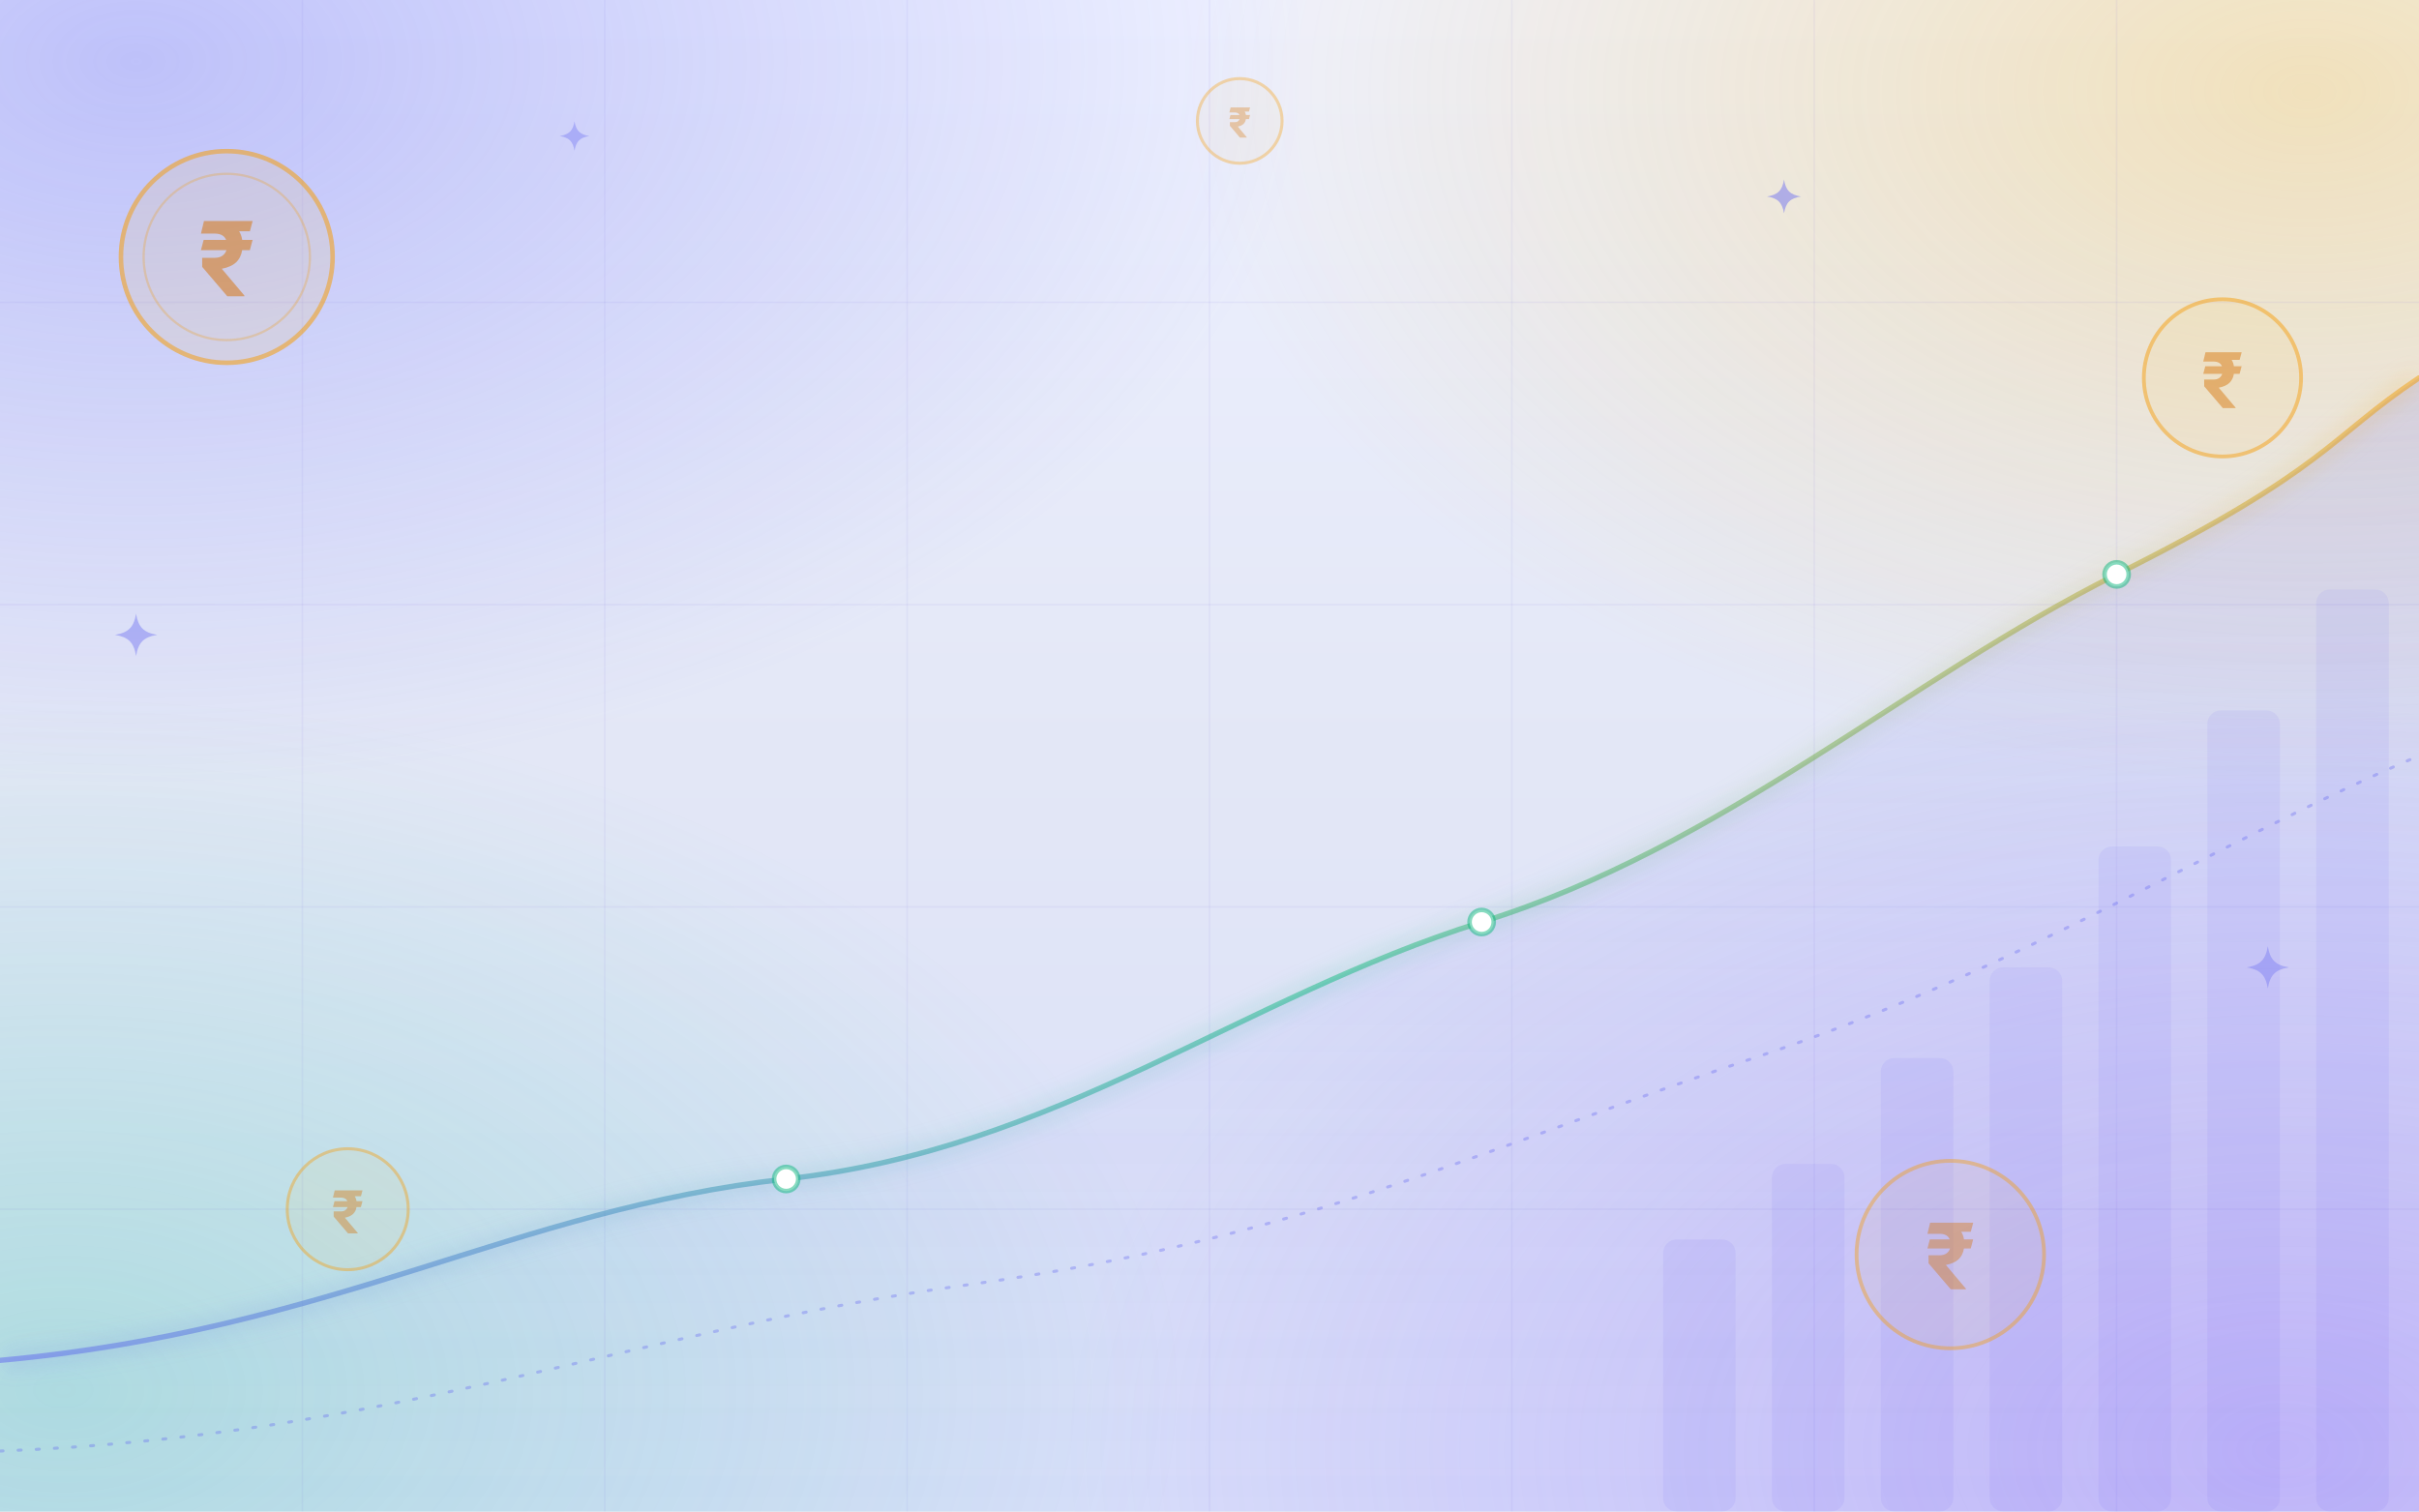
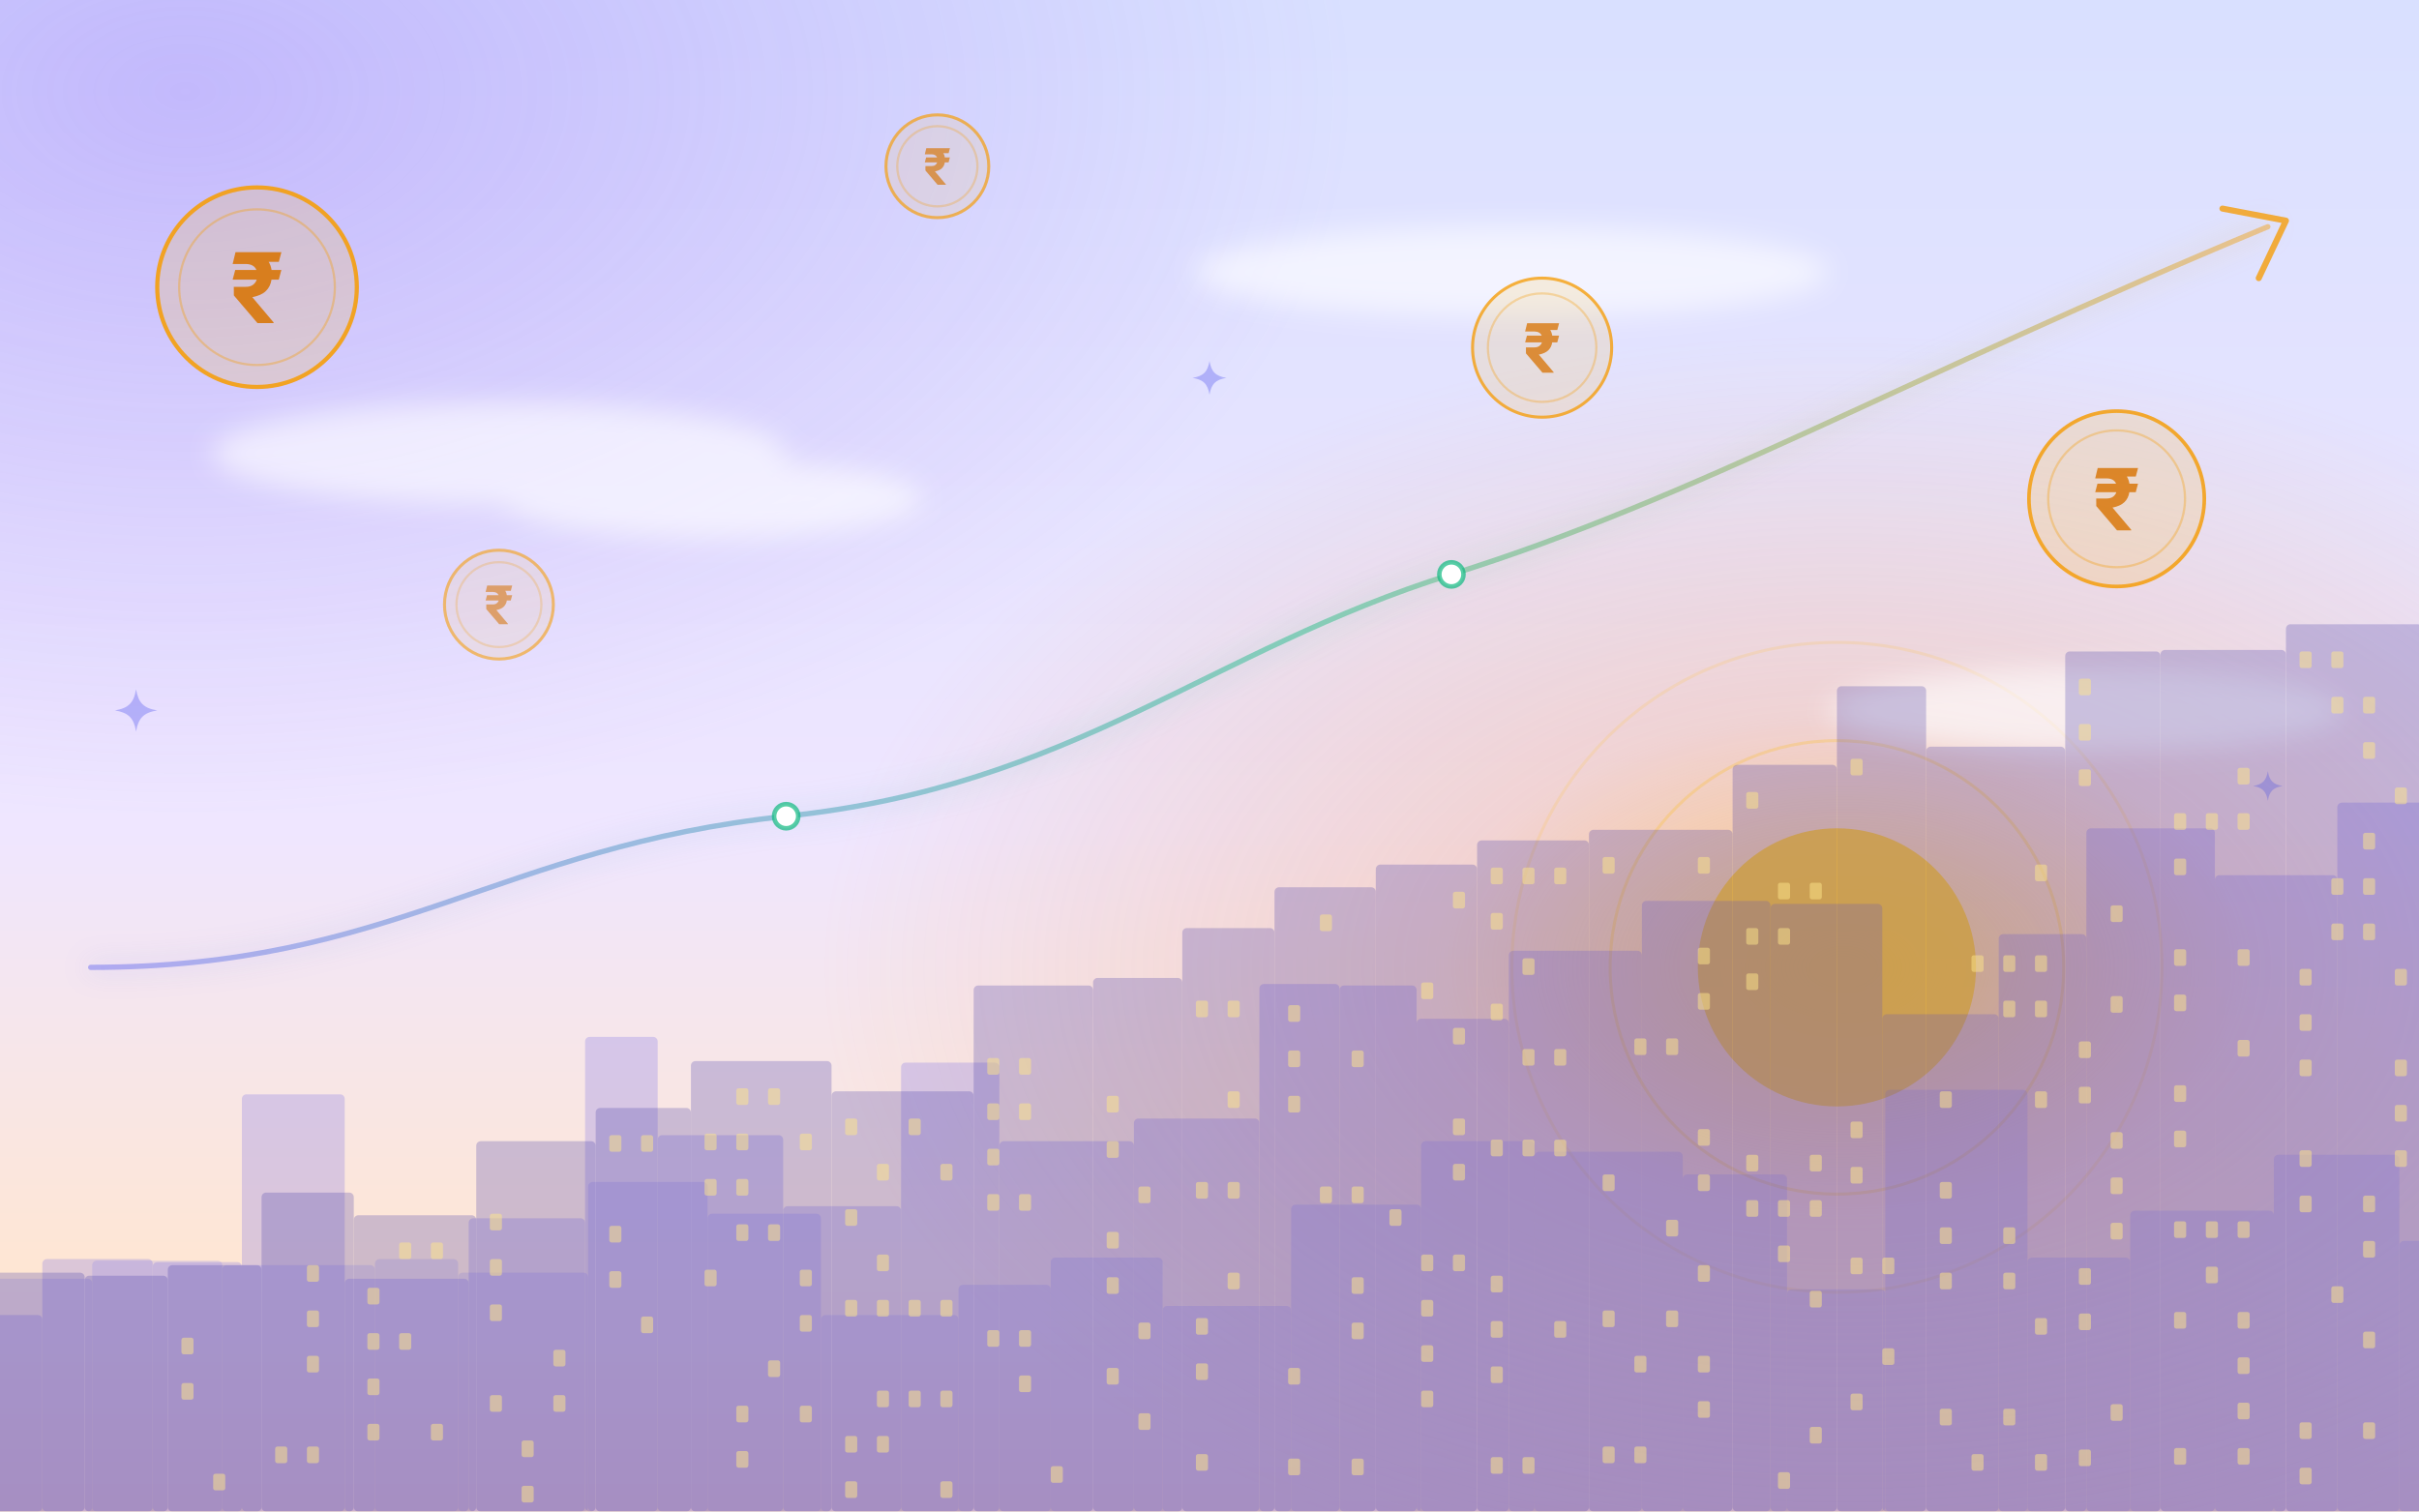
- <svg xmlns="http://www.w3.org/2000/svg" viewBox="0 0 1600 1000" preserveAspectRatio="xMidYMid slice" role="img" aria-label="">
+ <svg xmlns="http://www.w3.org/2000/svg" viewBox="0 0 1600 1000" preserveAspectRatio="xMidYMax slice" role="img" aria-label="">
  <defs>
-     <linearGradient id="base" x1="0" y1="0" x2="0" y2="1">
-       <stop offset="0" stop-color="#eef1ff" />
-       <stop offset=".5" stop-color="#e3e7f6" />
-       <stop offset="1" stop-color="#d8defa" />
+     <linearGradient id="sky" x1="0" y1="0" x2="0" y2="1">
+       <stop offset="0" stop-color="#d9e0ff" />
+       <stop offset=".55" stop-color="#efe6ff" />
+       <stop offset=".85" stop-color="#ffe6d2" />
+       <stop offset="1" stop-color="#ffd9bd" />
    </linearGradient>
-     <radialGradient id="g1" cx="6%" cy="4%" r="48%">
-       <stop offset="0" stop-color="#6366f1" stop-opacity=".34" />
-       <stop offset="1" stop-color="#6366f1" stop-opacity="0" />
+     <radialGradient id="sun" cx="76%" cy="64%" r="42%">
+       <stop offset="0" stop-color="#fbbf24" stop-opacity=".62" />
+       <stop offset=".4" stop-color="#fb923c" stop-opacity=".22" />
+       <stop offset="1" stop-color="#fb923c" stop-opacity="0" />
    </radialGradient>
-     <radialGradient id="g2" cx="95%" cy="6%" r="46%">
-       <stop offset="0" stop-color="#fbbf24" stop-opacity=".30" />
-       <stop offset="1" stop-color="#fbbf24" stop-opacity="0" />
-     </radialGradient>
-     <radialGradient id="g3" cx="3%" cy="92%" r="46%">
-       <stop offset="0" stop-color="#34d399" stop-opacity=".26" />
-       <stop offset="1" stop-color="#34d399" stop-opacity="0" />
-     </radialGradient>
-     <radialGradient id="g4" cx="94%" cy="96%" r="50%">
-       <stop offset="0" stop-color="#8b5cf6" stop-opacity=".32" />
+     <radialGradient id="vio" cx="8%" cy="6%" r="48%">
+       <stop offset="0" stop-color="#8b5cf6" stop-opacity=".30" />
      <stop offset="1" stop-color="#8b5cf6" stop-opacity="0" />
    </radialGradient>
-     <linearGradient id="ln" x1="0" y1="0" x2="1" y2="0">
+     <linearGradient id="gl" x1="0" y1="0" x2="1" y2="0">
      <stop offset="0" stop-color="#6366f1" />
      <stop offset=".55" stop-color="#10b981" />
      <stop offset="1" stop-color="#f59e0b" />
    </linearGradient>
-     <linearGradient id="ar" x1="0" y1="0" x2="0" y2="1">
-       <stop offset="0" stop-color="#6366f1" stop-opacity=".16" />
-       <stop offset="1" stop-color="#6366f1" stop-opacity="0" />
-     </linearGradient>
-     <filter id="blur">
-       <feGaussianBlur stdDeviation="7" />
+     <filter id="b">
+       <feGaussianBlur stdDeviation="9" />
    </filter>
    <path id="sp" d="M0-14C1.5-5 5-1.5 14 0 5 1.5 1.5 5 0 14-1.5 5-5 1.5-14 0-5-1.5-1.5-5 0-14Z" />
  </defs>
-   <rect width="1600" height="1000" fill="url(#base)" />
-   <rect width="1600" height="1000" fill="url(#g1)" />
-   <rect width="1600" height="1000" fill="url(#g2)" />
-   <rect width="1600" height="1000" fill="url(#g3)" />
-   <rect width="1600" height="1000" fill="url(#g4)" />
-   <g stroke="#4f46e5" stroke-opacity=".055">
-     <path d="M0 200H1600M0 400H1600M0 600H1600M0 800H1600" />
-     <path d="M200 0V1000M400 0V1000M600 0V1000M800 0V1000M1000 0V1000M1200 0V1000M1400 0V1000" />
-   </g>
-   <g fill="#4f46e5" fill-opacity=".07">
-     <rect x="1100" y="820" width="48" height="180" rx="9" />
-     <rect x="1172" y="770" width="48" height="230" rx="9" />
-     <rect x="1244" y="700" width="48" height="300" rx="9" />
-     <rect x="1316" y="640" width="48" height="360" rx="9" />
-     <rect x="1388" y="560" width="48" height="440" rx="9" />
-     <rect x="1460" y="470" width="48" height="530" rx="9" />
-     <rect x="1532" y="390" width="48" height="610" rx="9" />
-   </g>
-   <path d="M0 900C220 880 340 800 520 780S820 660 980 610S1260 450 1400 380S1540 290 1600 250V1000H0Z" fill="url(#ar)" />
-   <path d="M0 900C220 880 340 800 520 780S820 660 980 610S1260 450 1400 380S1540 290 1600 250" fill="none" stroke="url(#ln)" stroke-width="6" stroke-linecap="round" opacity=".28" filter="url(#blur)" />
-   <path d="M0 900C220 880 340 800 520 780S820 660 980 610S1260 450 1400 380S1540 290 1600 250" fill="none" stroke="url(#ln)" stroke-width="3.5" stroke-linecap="round" opacity=".5" />
-   <path d="M0 960C260 950 420 880 640 850S980 760 1160 700S1460 560 1600 500" fill="none" stroke="#6366f1" stroke-width="2" stroke-linecap="round" stroke-dasharray="2 10" opacity=".35" />
-   <g fill="#fff" stroke="#10b981" stroke-opacity=".5" stroke-width="3">
-     <circle cx="520" cy="780" r="8" />
-     <circle cx="980" cy="610" r="8" />
-     <circle cx="1400" cy="380" r="8" />
-   </g>
-   <g font-family="system-ui,-apple-system,Segoe UI,Roboto,sans-serif" font-weight="700" text-anchor="middle" fill="#d97706">
-     <g opacity=".55">
-       <circle cx="150" cy="170" r="70" fill="#fbbf24" fill-opacity=".18" stroke="#f59e0b" stroke-width="3" />
-       <circle cx="150" cy="170" r="55" fill="none" stroke="#f59e0b" stroke-opacity=".5" stroke-width="1.5" />
-       <text x="150" y="196" font-size="70">₹</text>
+   <rect width="1600" height="1000" fill="url(#sky)" />
+   <rect width="1600" height="1000" fill="url(#vio)" />
+   <rect width="1600" height="1000" fill="url(#sun)" />
+   <circle cx="1215" cy="640" r="92" fill="#fbbf24" opacity=".8" />
+   <circle cx="1215" cy="640" r="150" fill="none" stroke="#fbbf24" stroke-opacity=".28" stroke-width="2" />
+   <circle cx="1215" cy="640" r="215" fill="none" stroke="#fbbf24" stroke-opacity=".16" stroke-width="2" />
+   <g fill="#fff" opacity=".6" filter="url(#b)">
+     <ellipse cx="330" cy="300" rx="190" ry="34" />
+     <ellipse cx="470" cy="330" rx="140" ry="26" />
+     <ellipse cx="1000" cy="180" rx="210" ry="30" />
+     <ellipse cx="1380" cy="470" rx="170" ry="28" />
+   </g>
+   <g font-family="system-ui,-apple-system,Segoe UI,Roboto,sans-serif" font-weight="700" text-anchor="middle">
+     <g opacity="0.9">
+       <circle cx="170" cy="190" r="66" fill="#fbbf24" fill-opacity="0.2" stroke="#f59e0b" stroke-width="2.75" />
+       <circle cx="170" cy="190" r="51.48" fill="none" stroke="#f59e0b" stroke-opacity=".4" stroke-width="1.5" />
+       <text x="170" y="213.76" font-size="66" fill="#d97706">₹</text>
    </g>
-     <g opacity=".5">
-       <circle cx="1470" cy="250" r="52" fill="#fbbf24" fill-opacity=".16" stroke="#f59e0b" stroke-width="2.5" />
-       <text x="1470" y="270" font-size="52">₹</text>
+     <g opacity="0.7">
+       <circle cx="620" cy="110" r="34" fill="#fbbf24" fill-opacity="0.16" stroke="#f59e0b" stroke-width="2" />
+       <circle cx="620" cy="110" r="26.52" fill="none" stroke="#f59e0b" stroke-opacity=".4" stroke-width="1.5" />
+       <text x="620" y="122.24" font-size="34" fill="#d97706">₹</text>
    </g>
-     <g opacity=".42">
-       <circle cx="1290" cy="830" r="62" fill="#fbbf24" fill-opacity=".14" stroke="#f59e0b" stroke-width="2.5" />
-       <text x="1290" y="853" font-size="62">₹</text>
+     <g opacity="0.8">
+       <circle cx="1020" cy="230" r="46" fill="#fbbf24" fill-opacity="0.18" stroke="#f59e0b" stroke-width="2" />
+       <circle cx="1020" cy="230" r="35.88" fill="none" stroke="#f59e0b" stroke-opacity=".4" stroke-width="1.5" />
+       <text x="1020" y="246.56" font-size="46" fill="#d97706">₹</text>
    </g>
-     <g opacity=".42">
-       <circle cx="230" cy="800" r="40" fill="#fbbf24" fill-opacity=".14" stroke="#f59e0b" stroke-width="2" />
-       <text x="230" y="816" font-size="40">₹</text>
+     <g opacity="0.85">
+       <circle cx="1400" cy="330" r="58" fill="#fbbf24" fill-opacity="0.2" stroke="#f59e0b" stroke-width="2.417" />
+       <circle cx="1400" cy="330" r="45.24" fill="none" stroke="#f59e0b" stroke-opacity=".4" stroke-width="1.5" />
+       <text x="1400" y="350.88" font-size="58" fill="#d97706">₹</text>
    </g>
-     <g opacity=".35">
-       <circle cx="820" cy="80" r="28" fill="#fbbf24" fill-opacity=".14" stroke="#f59e0b" stroke-width="2" />
-       <text x="820" y="91" font-size="28">₹</text>
+     <g opacity="0.6">
+       <circle cx="330" cy="400" r="36" fill="#fbbf24" fill-opacity="0.16" stroke="#f59e0b" stroke-width="2" />
+       <circle cx="330" cy="400" r="28.08" fill="none" stroke="#f59e0b" stroke-opacity=".4" stroke-width="1.5" />
+       <text x="330" y="412.96" font-size="36" fill="#d97706">₹</text>
    </g>
  </g>
  <g fill="#6366f1">
-     <use href="#sp" x="90" y="420" opacity=".4" />
-     <use href="#sp" x="1500" y="640" opacity=".35" />
-     <use href="#sp" x="1180" y="130" opacity=".45" transform="translate(1180 130) scale(.8) translate(-1180 -130)" />
-     <use href="#sp" x="380" y="90" opacity=".35" transform="translate(380 90) scale(.7) translate(-380 -90)" />
+     <use href="#sp" x="90" y="470" opacity=".4" />
+     <use href="#sp" x="800" y="250" opacity=".4" transform="translate(800 250) scale(.8) translate(-800 -250)" />
+     <use href="#sp" x="1500" y="520" opacity=".35" transform="translate(1500 520) scale(.7) translate(-1500 -520)" />
+   </g>
+   <g fill="#6366f1" opacity=".16">
+     <rect x="-20" y="846" width="81" height="154" rx="3" />
+     <rect x="61" y="834" width="86" height="166" rx="3" />
+     <rect x="147" y="837" width="101" height="163" rx="3" />
+     <rect x="248" y="833" width="55" height="167" rx="3" />
+     <rect x="303" y="842" width="86" height="158" rx="3" />
+     <rect x="389" y="782" width="79" height="218" rx="3" />
+     <rect x="468" y="803" width="75" height="197" rx="3" />
+     <rect x="543" y="870" width="91" height="130" rx="3" />
+     <rect x="634" y="850" width="61" height="150" rx="3" />
+     <rect x="695" y="832" width="74" height="168" rx="3" />
+     <rect x="769" y="864" width="85" height="136" rx="3" />
+     <rect x="854" y="797" width="86" height="203" rx="3" />
+     <rect x="940" y="755" width="75" height="245" rx="3" />
+     <rect x="1015" y="762" width="98" height="238" rx="3" />
+     <rect x="1113" y="777" width="69" height="223" rx="3" />
+     <rect x="1182" y="853" width="65" height="147" rx="3" />
+     <rect x="1247" y="721" width="94" height="279" rx="3" />
+     <rect x="1341" y="832" width="68" height="168" rx="3" />
+     <rect x="1409" y="801" width="95" height="199" rx="3" />
+     <rect x="1504" y="764" width="83" height="236" rx="3" />
+     <rect x="1587" y="821" width="101" height="179" rx="3" />
+   </g>
+   <g fill="#4f46e5" opacity=".2">
+     <rect x="-20" y="870" width="48" height="130" rx="3" />
+     <rect x="28" y="833" width="73" height="167" rx="3" />
+     <rect x="101" y="835" width="59" height="165" rx="3" />
+     <rect x="160" y="724" width="68" height="276" rx="3" />
+     <rect x="228" y="846" width="82" height="154" rx="3" />
+     <rect x="310" y="806" width="77" height="194" rx="3" />
+     <rect x="387" y="686" width="48" height="314" rx="3" />
+     <rect x="435" y="751" width="83" height="249" rx="3" />
+     <rect x="518" y="798" width="78" height="202" rx="3" />
+     <rect x="596" y="703" width="65" height="297" rx="3" />
+     <rect x="661" y="755" width="89" height="245" rx="3" />
+     <rect x="750" y="740" width="83" height="260" rx="3" />
+     <rect x="833" y="651" width="53" height="349" rx="3" />
+     <rect x="886" y="652" width="51" height="348" rx="3" />
+     <rect x="937" y="674" width="61" height="326" rx="3" />
+     <rect x="998" y="629" width="88" height="371" rx="3" />
+     <rect x="1086" y="596" width="85" height="404" rx="3" />
+     <rect x="1171" y="598" width="74" height="402" rx="3" />
+     <rect x="1245" y="671" width="77" height="329" rx="3" />
+     <rect x="1322" y="618" width="58" height="382" rx="3" />
+     <rect x="1380" y="548" width="85" height="452" rx="3" />
+     <rect x="1465" y="579" width="81" height="421" rx="3" />
+     <rect x="1546" y="531" width="59" height="469" rx="3" />
+     <rect x="1605" y="595" width="53" height="405" rx="3" />
+   </g>
+   <path d="M60 640C260 640 330 560 520 540S800 430 960 380S1260 250 1500 150" fill="none" stroke="url(#gl)" stroke-width="7" stroke-linecap="round" opacity=".16" filter="url(#b)" />
+   <path d="M60 640C260 640 330 560 520 540S800 430 960 380S1260 250 1500 150" fill="none" stroke="url(#gl)" stroke-width="3.5" stroke-linecap="round" opacity=".45" />
+   <path d="M1470 138L1512 146L1494 184" fill="none" stroke="#f59e0b" stroke-width="4" stroke-linecap="round" stroke-linejoin="round" opacity=".8" />
+   <g fill="#fff" stroke="#10b981" stroke-opacity=".7" stroke-width="3">
+     <circle cx="520" cy="540" r="8" />
+     <circle cx="960" cy="380" r="8" />
+   </g>
+   <g fill="#3730a3" opacity=".24">
+     <rect x="-20" y="842" width="76" height="158" rx="3" />
+     <rect x="56" y="844" width="55" height="156" rx="3" />
+     <rect x="111" y="837" width="62" height="163" rx="3" />
+     <rect x="173" y="789" width="61" height="211" rx="3" />
+     <rect x="234" y="804" width="81" height="196" rx="3" />
+     <rect x="315" y="755" width="79" height="245" rx="3" />
+     <rect x="394" y="733" width="63" height="267" rx="3" />
+     <rect x="457" y="702" width="93" height="298" rx="3" />
+     <rect x="550" y="722" width="94" height="278" rx="3" />
+     <rect x="644" y="652" width="79" height="348" rx="3" />
+     <rect x="723" y="647" width="59" height="353" rx="3" />
+     <rect x="782" y="614" width="61" height="386" rx="3" />
+     <rect x="843" y="587" width="67" height="413" rx="3" />
+     <rect x="910" y="572" width="67" height="428" rx="3" />
+     <rect x="977" y="556" width="74" height="444" rx="3" />
+     <rect x="1051" y="549" width="95" height="451" rx="3" />
+     <rect x="1146" y="506" width="69" height="494" rx="3" />
+     <rect x="1215" y="454" width="59" height="546" rx="3" />
+     <rect x="1274" y="494" width="92" height="506" rx="3" />
+     <rect x="1366" y="431" width="63" height="569" rx="3" />
+     <rect x="1429" y="430" width="83" height="570" rx="3" />
+     <rect x="1512" y="413" width="90" height="587" rx="3" />
+     <rect x="1602" y="347" width="63" height="653" rx="3" />
+   </g>
+   <g fill="#fde68a" opacity="0.5">
+     <rect x="120" y="885" width="8" height="11" rx="1.5" />
+     <rect x="120" y="915" width="8" height="11" rx="1.5" />
+     <rect x="141" y="975" width="8" height="11" rx="1.5" />
+     <rect x="203" y="837" width="8" height="11" rx="1.5" />
+     <rect x="203" y="867" width="8" height="11" rx="1.5" />
+     <rect x="203" y="897" width="8" height="11" rx="1.5" />
+     <rect x="182" y="957" width="8" height="11" rx="1.5" />
+     <rect x="203" y="957" width="8" height="11" rx="1.5" />
+     <rect x="264" y="822" width="8" height="11" rx="1.5" />
+     <rect x="285" y="822" width="8" height="11" rx="1.5" />
+     <rect x="243" y="852" width="8" height="11" rx="1.5" />
+     <rect x="243" y="882" width="8" height="11" rx="1.5" />
+     <rect x="264" y="882" width="8" height="11" rx="1.5" />
+     <rect x="243" y="912" width="8" height="11" rx="1.5" />
+     <rect x="243" y="942" width="8" height="11" rx="1.5" />
+     <rect x="285" y="942" width="8" height="11" rx="1.5" />
+     <rect x="324" y="803" width="8" height="11" rx="1.5" />
+     <rect x="324" y="833" width="8" height="11" rx="1.5" />
+     <rect x="324" y="863" width="8" height="11" rx="1.5" />
+     <rect x="366" y="893" width="8" height="11" rx="1.5" />
+     <rect x="324" y="923" width="8" height="11" rx="1.5" />
+     <rect x="366" y="923" width="8" height="11" rx="1.5" />
+     <rect x="345" y="953" width="8" height="11" rx="1.5" />
+     <rect x="345" y="983" width="8" height="11" rx="1.5" />
+     <rect x="403" y="751" width="8" height="11" rx="1.5" />
+     <rect x="424" y="751" width="8" height="11" rx="1.5" />
+     <rect x="403" y="811" width="8" height="11" rx="1.5" />
+     <rect x="403" y="841" width="8" height="11" rx="1.5" />
+     <rect x="424" y="871" width="8" height="11" rx="1.5" />
+     <rect x="487" y="720" width="8" height="11" rx="1.5" />
+     <rect x="508" y="720" width="8" height="11" rx="1.5" />
+     <rect x="466" y="750" width="8" height="11" rx="1.5" />
+     <rect x="487" y="750" width="8" height="11" rx="1.5" />
+     <rect x="529" y="750" width="8" height="11" rx="1.5" />
+     <rect x="466" y="780" width="8" height="11" rx="1.5" />
+     <rect x="487" y="780" width="8" height="11" rx="1.5" />
+     <rect x="487" y="810" width="8" height="11" rx="1.5" />
+     <rect x="508" y="810" width="8" height="11" rx="1.5" />
+     <rect x="466" y="840" width="8" height="11" rx="1.5" />
+     <rect x="529" y="840" width="8" height="11" rx="1.5" />
+     <rect x="529" y="870" width="8" height="11" rx="1.5" />
+     <rect x="508" y="900" width="8" height="11" rx="1.5" />
+     <rect x="487" y="930" width="8" height="11" rx="1.5" />
+     <rect x="529" y="930" width="8" height="11" rx="1.5" />
+     <rect x="487" y="960" width="8" height="11" rx="1.5" />
+     <rect x="559" y="740" width="8" height="11" rx="1.5" />
+     <rect x="601" y="740" width="8" height="11" rx="1.5" />
+     <rect x="580" y="770" width="8" height="11" rx="1.5" />
+     <rect x="622" y="770" width="8" height="11" rx="1.5" />
+     <rect x="559" y="800" width="8" height="11" rx="1.5" />
+     <rect x="580" y="830" width="8" height="11" rx="1.5" />
+     <rect x="559" y="860" width="8" height="11" rx="1.5" />
+     <rect x="580" y="860" width="8" height="11" rx="1.5" />
+     <rect x="601" y="860" width="8" height="11" rx="1.5" />
+     <rect x="622" y="860" width="8" height="11" rx="1.5" />
+     <rect x="580" y="920" width="8" height="11" rx="1.5" />
+     <rect x="601" y="920" width="8" height="11" rx="1.5" />
+     <rect x="622" y="920" width="8" height="11" rx="1.5" />
+     <rect x="559" y="950" width="8" height="11" rx="1.5" />
+     <rect x="580" y="950" width="8" height="11" rx="1.5" />
+     <rect x="559" y="980" width="8" height="11" rx="1.5" />
+     <rect x="622" y="980" width="8" height="11" rx="1.5" />
+     <rect x="653" y="700" width="8" height="11" rx="1.5" />
+     <rect x="674" y="700" width="8" height="11" rx="1.5" />
+     <rect x="653" y="730" width="8" height="11" rx="1.5" />
+     <rect x="674" y="730" width="8" height="11" rx="1.5" />
+     <rect x="653" y="760" width="8" height="11" rx="1.5" />
+     <rect x="653" y="790" width="8" height="11" rx="1.5" />
+     <rect x="674" y="790" width="8" height="11" rx="1.5" />
+     <rect x="653" y="880" width="8" height="11" rx="1.5" />
+     <rect x="674" y="880" width="8" height="11" rx="1.5" />
+     <rect x="674" y="910" width="8" height="11" rx="1.5" />
+     <rect x="695" y="970" width="8" height="11" rx="1.5" />
+     <rect x="732" y="725" width="8" height="11" rx="1.5" />
+     <rect x="732" y="755" width="8" height="11" rx="1.5" />
+     <rect x="753" y="785" width="8" height="11" rx="1.5" />
+     <rect x="732" y="815" width="8" height="11" rx="1.5" />
+     <rect x="732" y="845" width="8" height="11" rx="1.5" />
+     <rect x="753" y="875" width="8" height="11" rx="1.5" />
+     <rect x="732" y="905" width="8" height="11" rx="1.5" />
+     <rect x="753" y="935" width="8" height="11" rx="1.5" />
+     <rect x="791" y="662" width="8" height="11" rx="1.5" />
+     <rect x="812" y="662" width="8" height="11" rx="1.5" />
+     <rect x="812" y="722" width="8" height="11" rx="1.5" />
+     <rect x="791" y="782" width="8" height="11" rx="1.5" />
+     <rect x="812" y="782" width="8" height="11" rx="1.5" />
+     <rect x="812" y="842" width="8" height="11" rx="1.5" />
+     <rect x="791" y="872" width="8" height="11" rx="1.5" />
+     <rect x="791" y="902" width="8" height="11" rx="1.5" />
+     <rect x="791" y="962" width="8" height="11" rx="1.5" />
+     <rect x="873" y="605" width="8" height="11" rx="1.5" />
+     <rect x="852" y="665" width="8" height="11" rx="1.5" />
+     <rect x="852" y="695" width="8" height="11" rx="1.5" />
+     <rect x="894" y="695" width="8" height="11" rx="1.5" />
+     <rect x="852" y="725" width="8" height="11" rx="1.5" />
+     <rect x="873" y="785" width="8" height="11" rx="1.5" />
+     <rect x="894" y="785" width="8" height="11" rx="1.5" />
+     <rect x="894" y="845" width="8" height="11" rx="1.5" />
+     <rect x="894" y="875" width="8" height="11" rx="1.5" />
+     <rect x="852" y="905" width="8" height="11" rx="1.5" />
+     <rect x="852" y="965" width="8" height="11" rx="1.5" />
+     <rect x="894" y="965" width="8" height="11" rx="1.5" />
+     <rect x="961" y="590" width="8" height="11" rx="1.5" />
+     <rect x="940" y="650" width="8" height="11" rx="1.5" />
+     <rect x="961" y="680" width="8" height="11" rx="1.5" />
+     <rect x="961" y="740" width="8" height="11" rx="1.5" />
+     <rect x="961" y="770" width="8" height="11" rx="1.5" />
+     <rect x="919" y="800" width="8" height="11" rx="1.5" />
+     <rect x="940" y="830" width="8" height="11" rx="1.5" />
+     <rect x="961" y="830" width="8" height="11" rx="1.5" />
+     <rect x="940" y="860" width="8" height="11" rx="1.5" />
+     <rect x="940" y="890" width="8" height="11" rx="1.5" />
+     <rect x="940" y="920" width="8" height="11" rx="1.5" />
+     <rect x="986" y="574" width="8" height="11" rx="1.5" />
+     <rect x="1007" y="574" width="8" height="11" rx="1.5" />
+     <rect x="1028" y="574" width="8" height="11" rx="1.5" />
+     <rect x="986" y="604" width="8" height="11" rx="1.5" />
+     <rect x="1007" y="634" width="8" height="11" rx="1.5" />
+     <rect x="986" y="664" width="8" height="11" rx="1.5" />
+     <rect x="1007" y="694" width="8" height="11" rx="1.5" />
+     <rect x="1028" y="694" width="8" height="11" rx="1.5" />
+     <rect x="986" y="754" width="8" height="11" rx="1.5" />
+     <rect x="1007" y="754" width="8" height="11" rx="1.5" />
+     <rect x="1028" y="754" width="8" height="11" rx="1.5" />
+     <rect x="986" y="844" width="8" height="11" rx="1.5" />
+     <rect x="986" y="874" width="8" height="11" rx="1.5" />
+     <rect x="1028" y="874" width="8" height="11" rx="1.5" />
+     <rect x="986" y="904" width="8" height="11" rx="1.5" />
+     <rect x="986" y="964" width="8" height="11" rx="1.5" />
+     <rect x="1007" y="964" width="8" height="11" rx="1.5" />
+     <rect x="1060" y="567" width="8" height="11" rx="1.5" />
+     <rect x="1123" y="567" width="8" height="11" rx="1.5" />
+     <rect x="1123" y="627" width="8" height="11" rx="1.5" />
+     <rect x="1123" y="657" width="8" height="11" rx="1.5" />
+     <rect x="1081" y="687" width="8" height="11" rx="1.5" />
+     <rect x="1102" y="687" width="8" height="11" rx="1.5" />
+     <rect x="1123" y="747" width="8" height="11" rx="1.5" />
+     <rect x="1060" y="777" width="8" height="11" rx="1.5" />
+     <rect x="1123" y="777" width="8" height="11" rx="1.5" />
+     <rect x="1102" y="807" width="8" height="11" rx="1.5" />
+     <rect x="1123" y="837" width="8" height="11" rx="1.5" />
+     <rect x="1060" y="867" width="8" height="11" rx="1.5" />
+     <rect x="1102" y="867" width="8" height="11" rx="1.5" />
+     <rect x="1081" y="897" width="8" height="11" rx="1.5" />
+     <rect x="1123" y="897" width="8" height="11" rx="1.5" />
+     <rect x="1123" y="927" width="8" height="11" rx="1.5" />
+     <rect x="1060" y="957" width="8" height="11" rx="1.5" />
+     <rect x="1081" y="957" width="8" height="11" rx="1.5" />
+     <rect x="1155" y="524" width="8" height="11" rx="1.5" />
+     <rect x="1176" y="584" width="8" height="11" rx="1.5" />
+     <rect x="1197" y="584" width="8" height="11" rx="1.5" />
+     <rect x="1155" y="614" width="8" height="11" rx="1.5" />
+     <rect x="1176" y="614" width="8" height="11" rx="1.5" />
+     <rect x="1155" y="644" width="8" height="11" rx="1.5" />
+     <rect x="1155" y="764" width="8" height="11" rx="1.5" />
+     <rect x="1197" y="764" width="8" height="11" rx="1.5" />
+     <rect x="1155" y="794" width="8" height="11" rx="1.5" />
+     <rect x="1176" y="794" width="8" height="11" rx="1.5" />
+     <rect x="1197" y="794" width="8" height="11" rx="1.5" />
+     <rect x="1176" y="824" width="8" height="11" rx="1.5" />
+     <rect x="1197" y="854" width="8" height="11" rx="1.5" />
+     <rect x="1197" y="944" width="8" height="11" rx="1.5" />
+     <rect x="1176" y="974" width="8" height="11" rx="1.5" />
+     <rect x="1224" y="502" width="8" height="11" rx="1.5" />
+     <rect x="1224" y="742" width="8" height="11" rx="1.5" />
+     <rect x="1224" y="772" width="8" height="11" rx="1.5" />
+     <rect x="1224" y="832" width="8" height="11" rx="1.5" />
+     <rect x="1245" y="832" width="8" height="11" rx="1.5" />
+     <rect x="1245" y="892" width="8" height="11" rx="1.5" />
+     <rect x="1224" y="922" width="8" height="11" rx="1.5" />
+     <rect x="1346" y="572" width="8" height="11" rx="1.5" />
+     <rect x="1304" y="632" width="8" height="11" rx="1.5" />
+     <rect x="1325" y="632" width="8" height="11" rx="1.5" />
+     <rect x="1346" y="632" width="8" height="11" rx="1.5" />
+     <rect x="1325" y="662" width="8" height="11" rx="1.5" />
+     <rect x="1346" y="662" width="8" height="11" rx="1.5" />
+     <rect x="1283" y="722" width="8" height="11" rx="1.5" />
+     <rect x="1346" y="722" width="8" height="11" rx="1.5" />
+     <rect x="1283" y="782" width="8" height="11" rx="1.5" />
+     <rect x="1283" y="812" width="8" height="11" rx="1.5" />
+     <rect x="1325" y="812" width="8" height="11" rx="1.5" />
+     <rect x="1283" y="842" width="8" height="11" rx="1.5" />
+     <rect x="1325" y="842" width="8" height="11" rx="1.5" />
+     <rect x="1346" y="872" width="8" height="11" rx="1.5" />
+     <rect x="1283" y="932" width="8" height="11" rx="1.5" />
+     <rect x="1325" y="932" width="8" height="11" rx="1.5" />
+     <rect x="1304" y="962" width="8" height="11" rx="1.5" />
+     <rect x="1346" y="962" width="8" height="11" rx="1.5" />
+     <rect x="1375" y="449" width="8" height="11" rx="1.5" />
+     <rect x="1375" y="479" width="8" height="11" rx="1.5" />
+     <rect x="1375" y="509" width="8" height="11" rx="1.5" />
+     <rect x="1396" y="599" width="8" height="11" rx="1.5" />
+     <rect x="1396" y="659" width="8" height="11" rx="1.5" />
+     <rect x="1375" y="689" width="8" height="11" rx="1.5" />
+     <rect x="1375" y="719" width="8" height="11" rx="1.5" />
+     <rect x="1396" y="749" width="8" height="11" rx="1.5" />
+     <rect x="1396" y="779" width="8" height="11" rx="1.5" />
+     <rect x="1396" y="809" width="8" height="11" rx="1.5" />
+     <rect x="1375" y="839" width="8" height="11" rx="1.5" />
+     <rect x="1375" y="869" width="8" height="11" rx="1.5" />
+     <rect x="1396" y="929" width="8" height="11" rx="1.5" />
+     <rect x="1375" y="959" width="8" height="11" rx="1.5" />
+     <rect x="1480" y="508" width="8" height="11" rx="1.5" />
+     <rect x="1438" y="538" width="8" height="11" rx="1.5" />
+     <rect x="1459" y="538" width="8" height="11" rx="1.5" />
+     <rect x="1480" y="538" width="8" height="11" rx="1.5" />
+     <rect x="1438" y="568" width="8" height="11" rx="1.5" />
+     <rect x="1438" y="628" width="8" height="11" rx="1.5" />
+     <rect x="1480" y="628" width="8" height="11" rx="1.5" />
+     <rect x="1438" y="658" width="8" height="11" rx="1.5" />
+     <rect x="1480" y="688" width="8" height="11" rx="1.5" />
+     <rect x="1438" y="718" width="8" height="11" rx="1.5" />
+     <rect x="1438" y="748" width="8" height="11" rx="1.5" />
+     <rect x="1438" y="808" width="8" height="11" rx="1.5" />
+     <rect x="1459" y="808" width="8" height="11" rx="1.5" />
+     <rect x="1480" y="808" width="8" height="11" rx="1.5" />
+     <rect x="1459" y="838" width="8" height="11" rx="1.5" />
+     <rect x="1438" y="868" width="8" height="11" rx="1.5" />
+     <rect x="1480" y="868" width="8" height="11" rx="1.5" />
+     <rect x="1480" y="898" width="8" height="11" rx="1.5" />
+     <rect x="1480" y="928" width="8" height="11" rx="1.5" />
+     <rect x="1438" y="958" width="8" height="11" rx="1.5" />
+     <rect x="1480" y="958" width="8" height="11" rx="1.5" />
+     <rect x="1521" y="431" width="8" height="11" rx="1.5" />
+     <rect x="1542" y="431" width="8" height="11" rx="1.5" />
+     <rect x="1542" y="461" width="8" height="11" rx="1.5" />
+     <rect x="1563" y="461" width="8" height="11" rx="1.5" />
+     <rect x="1563" y="491" width="8" height="11" rx="1.5" />
+     <rect x="1584" y="521" width="8" height="11" rx="1.5" />
+     <rect x="1563" y="551" width="8" height="11" rx="1.5" />
+     <rect x="1542" y="581" width="8" height="11" rx="1.5" />
+     <rect x="1563" y="581" width="8" height="11" rx="1.5" />
+     <rect x="1542" y="611" width="8" height="11" rx="1.5" />
+     <rect x="1563" y="611" width="8" height="11" rx="1.5" />
+     <rect x="1521" y="641" width="8" height="11" rx="1.5" />
+     <rect x="1584" y="641" width="8" height="11" rx="1.5" />
+     <rect x="1521" y="671" width="8" height="11" rx="1.5" />
+     <rect x="1521" y="701" width="8" height="11" rx="1.5" />
+     <rect x="1584" y="701" width="8" height="11" rx="1.5" />
+     <rect x="1584" y="731" width="8" height="11" rx="1.5" />
+     <rect x="1521" y="761" width="8" height="11" rx="1.5" />
+     <rect x="1584" y="761" width="8" height="11" rx="1.5" />
+     <rect x="1521" y="791" width="8" height="11" rx="1.5" />
+     <rect x="1563" y="791" width="8" height="11" rx="1.5" />
+     <rect x="1563" y="821" width="8" height="11" rx="1.5" />
+     <rect x="1542" y="851" width="8" height="11" rx="1.5" />
+     <rect x="1563" y="881" width="8" height="11" rx="1.5" />
+     <rect x="1521" y="941" width="8" height="11" rx="1.5" />
+     <rect x="1563" y="941" width="8" height="11" rx="1.5" />
+     <rect x="1521" y="971" width="8" height="11" rx="1.5" />
+     <rect x="1632" y="395" width="8" height="11" rx="1.5" />
+     <rect x="1632" y="455" width="8" height="11" rx="1.5" />
+     <rect x="1632" y="485" width="8" height="11" rx="1.5" />
+     <rect x="1632" y="515" width="8" height="11" rx="1.5" />
+     <rect x="1632" y="545" width="8" height="11" rx="1.5" />
+     <rect x="1611" y="695" width="8" height="11" rx="1.5" />
+     <rect x="1611" y="725" width="8" height="11" rx="1.5" />
+     <rect x="1611" y="815" width="8" height="11" rx="1.5" />
+     <rect x="1632" y="815" width="8" height="11" rx="1.5" />
+     <rect x="1611" y="845" width="8" height="11" rx="1.5" />
+     <rect x="1632" y="875" width="8" height="11" rx="1.5" />
+     <rect x="1611" y="905" width="8" height="11" rx="1.5" />
+     <rect x="1611" y="935" width="8" height="11" rx="1.5" />
+     <rect x="1632" y="935" width="8" height="11" rx="1.5" />
+     <rect x="1611" y="965" width="8" height="11" rx="1.5" />
  </g>
</svg>
